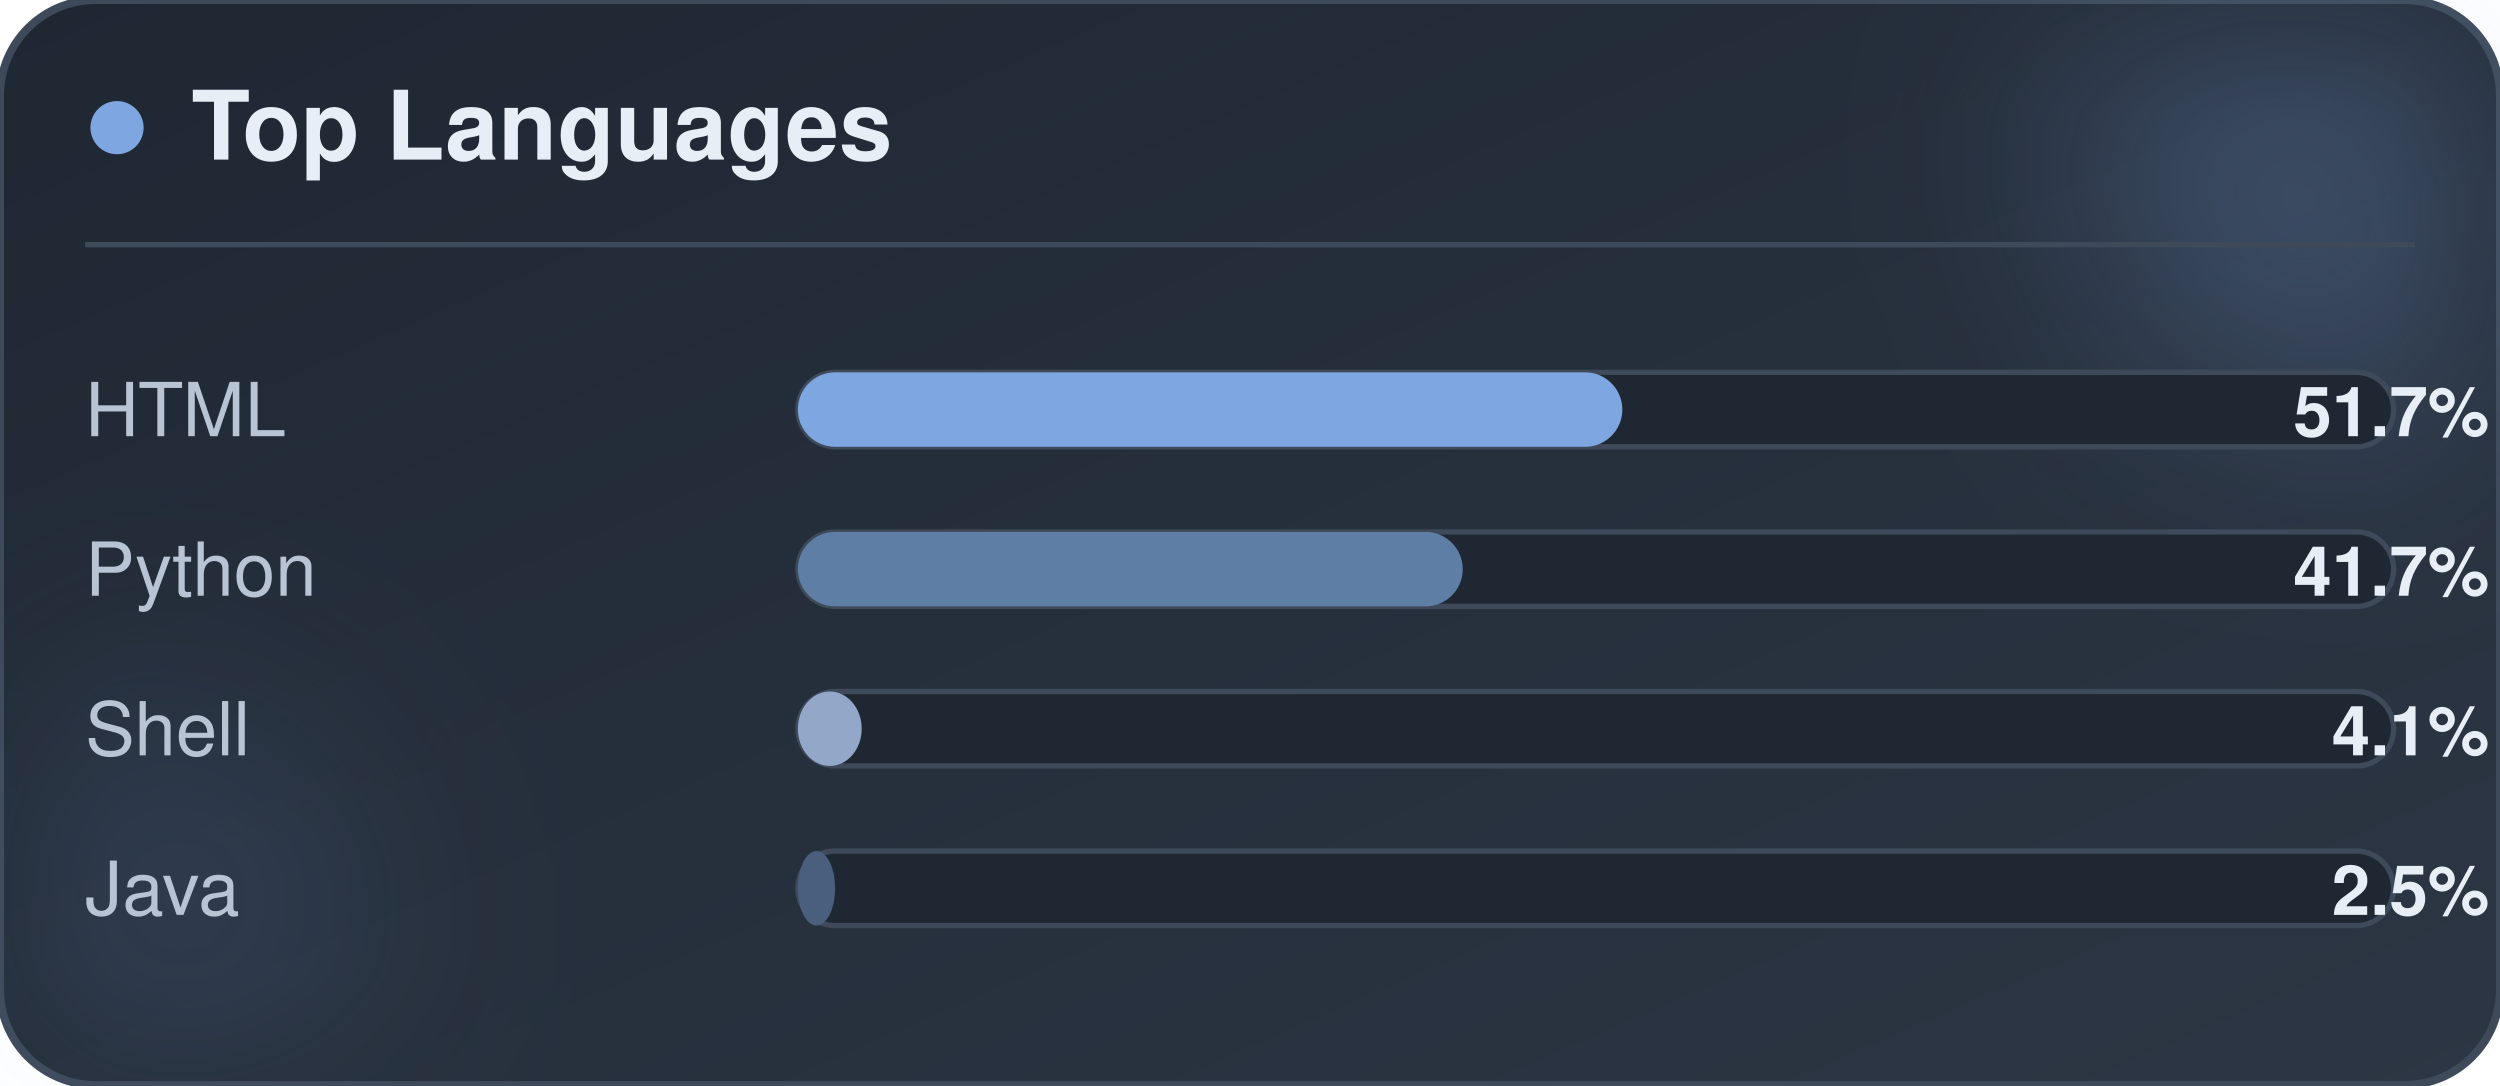
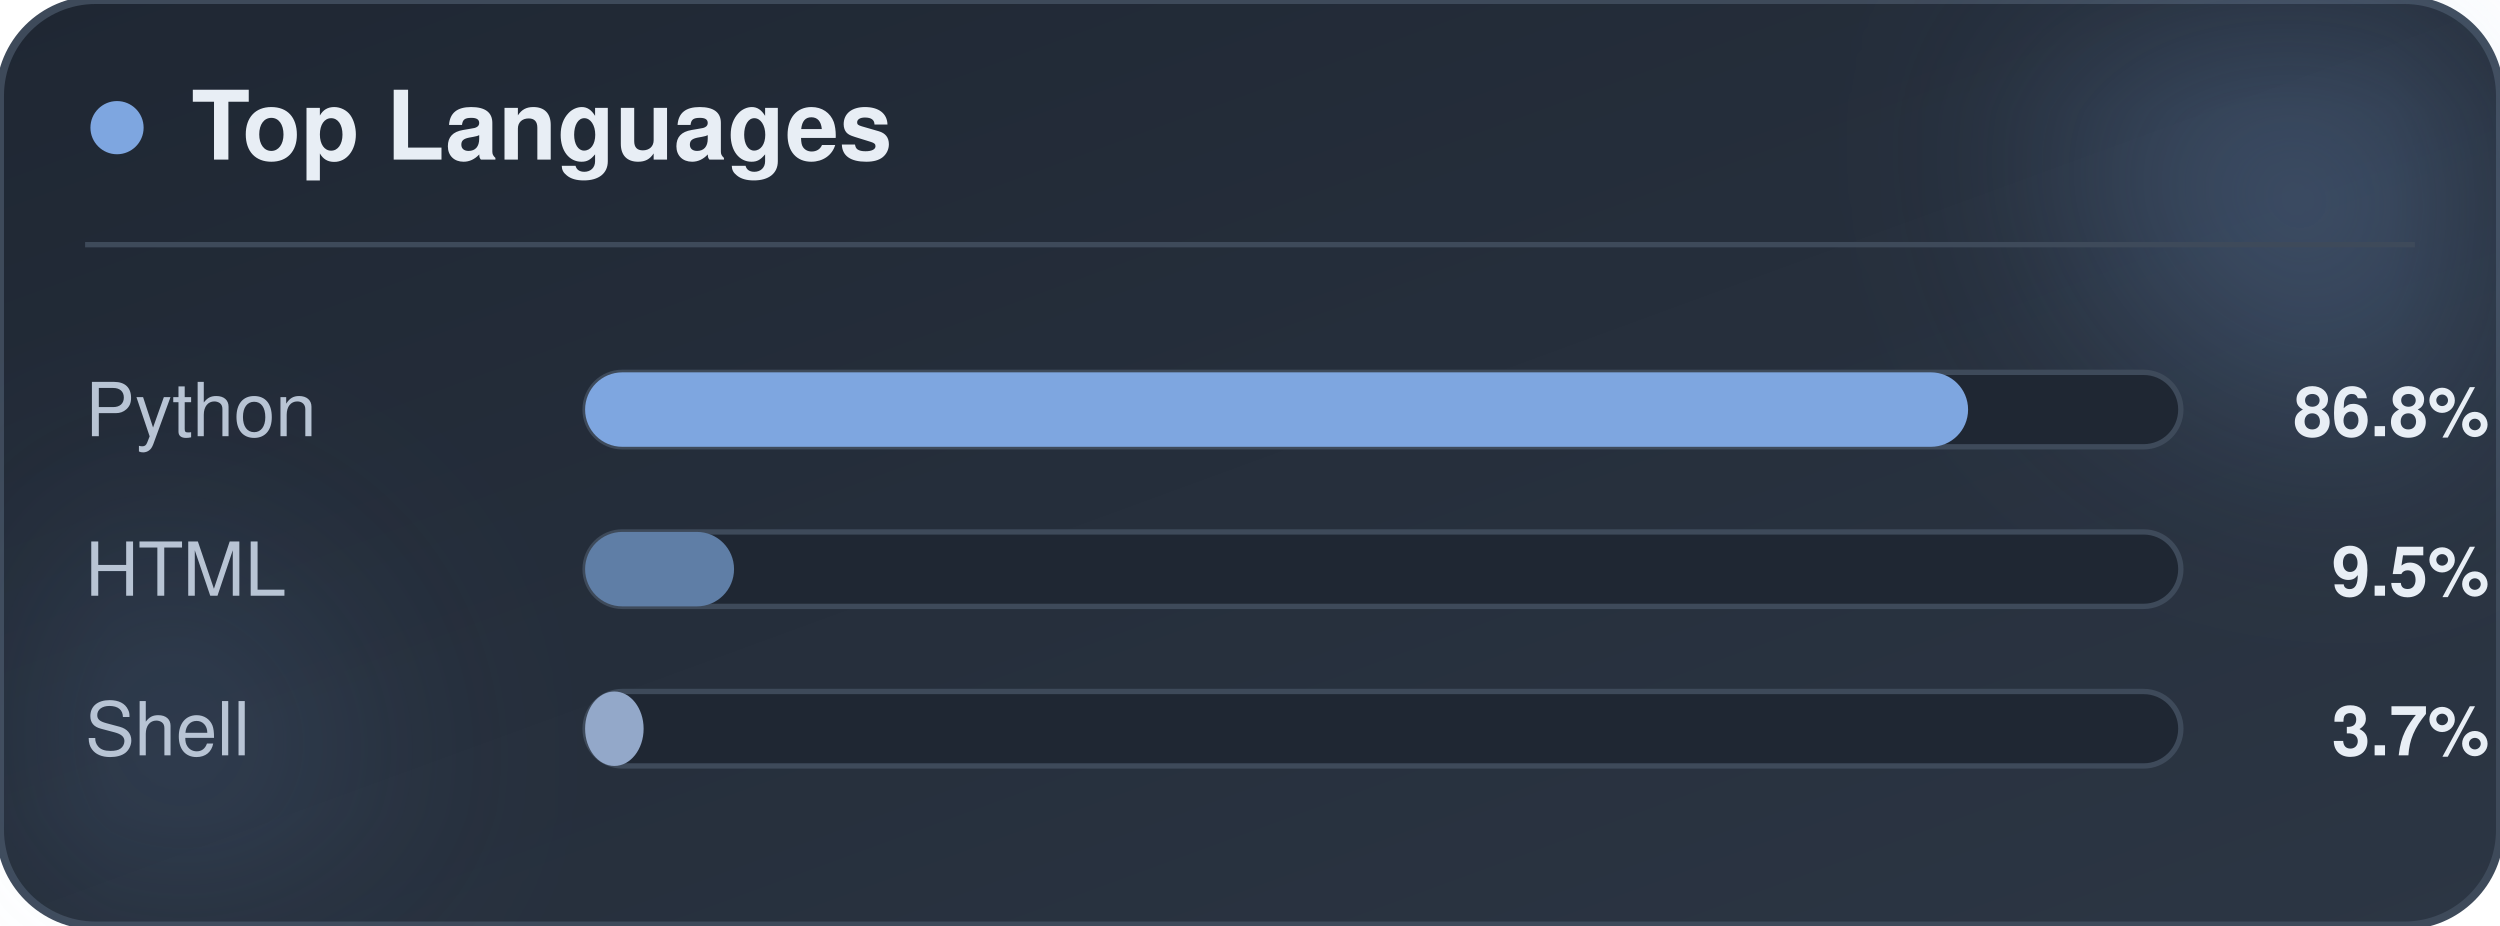
- <svg xmlns="http://www.w3.org/2000/svg" width="470" height="204" viewBox="0 0 470 204" role="img" aria-label="CookieBob top languages">
+ <svg xmlns="http://www.w3.org/2000/svg" width="470" height="174" viewBox="0 0 470 174" role="img" aria-label="CookieBob top languages">
  <defs>
    <linearGradient id="bg" x1="0%" y1="0%" x2="100%" y2="100%">
      <stop offset="0%" stop-color="#1f2733" />
      <stop offset="100%" stop-color="#2c3644" />
    </linearGradient>
    <filter id="blur" x="-60%" y="-60%" width="220%" height="220%">
      <feGaussianBlur stdDeviation="22" />
    </filter>
  </defs>
-   <rect x="0" y="0" width="470" height="204" rx="18" fill="url(#bg)" stroke="#3e4a5a" stroke-width="1.5" />
+   <rect x="0" y="0" width="470" height="174" rx="18" fill="url(#bg)" stroke="#3e4a5a" stroke-width="1.5" />
  <circle cx="444" cy="24" r="54" fill="#7ea6e0" opacity="0.26" filter="url(#blur)" />
-   <circle cx="26" cy="174" r="42" fill="#7ea6e0" opacity="0.14" filter="url(#blur)" />
+   <circle cx="26" cy="144" r="42" fill="#7ea6e0" opacity="0.14" filter="url(#blur)" />
  <circle cx="22" cy="24" r="5" fill="#7ea6e0" />
  <text x="36" y="30" font-family="-apple-system, BlinkMacSystemFont, 'Segoe UI', Helvetica, Arial, sans-serif" font-size="18" font-weight="700" fill="#e8eef5">Top Languages</text>
  <line x1="16" y1="46" x2="454" y2="46" stroke="#3e4a5a" stroke-width="1" />
-   <text x="16" y="82" font-family="-apple-system, BlinkMacSystemFont, 'Segoe UI', Helvetica, Arial, sans-serif" font-size="14" fill="#b8c4d4">HTML</text>
-   <rect x="150" y="70" width="300" height="14" rx="7" fill="#1f2733" stroke="#3e4a5a" stroke-width="1" />
-   <rect x="150" y="70" width="155" height="14" rx="7" fill="#7ea6e0" />
-   <text x="468" y="82" text-anchor="end" font-family="-apple-system, BlinkMacSystemFont, 'Segoe UI', Helvetica, Arial, sans-serif" font-size="13" font-weight="700" fill="#e8eef5">51.7%</text>
-   <text x="16" y="112" font-family="-apple-system, BlinkMacSystemFont, 'Segoe UI', Helvetica, Arial, sans-serif" font-size="14" fill="#b8c4d4">Python</text>
-   <rect x="150" y="100" width="300" height="14" rx="7" fill="#1f2733" stroke="#3e4a5a" stroke-width="1" />
-   <rect x="150" y="100" width="125" height="14" rx="7" fill="#5f7ea6" />
-   <text x="468" y="112" text-anchor="end" font-family="-apple-system, BlinkMacSystemFont, 'Segoe UI', Helvetica, Arial, sans-serif" font-size="13" font-weight="700" fill="#e8eef5">41.7%</text>
+   <text x="16" y="82" font-family="-apple-system, BlinkMacSystemFont, 'Segoe UI', Helvetica, Arial, sans-serif" font-size="14" fill="#b8c4d4">Python</text>
+   <rect x="110" y="70" width="300" height="14" rx="7" fill="#1f2733" stroke="#3e4a5a" stroke-width="1" />
+   <rect x="110" y="70" width="260" height="14" rx="7" fill="#7ea6e0" />
+   <text x="468" y="82" text-anchor="end" font-family="-apple-system, BlinkMacSystemFont, 'Segoe UI', Helvetica, Arial, sans-serif" font-size="13" font-weight="700" fill="#e8eef5">86.8%</text>
+   <text x="16" y="112" font-family="-apple-system, BlinkMacSystemFont, 'Segoe UI', Helvetica, Arial, sans-serif" font-size="14" fill="#b8c4d4">HTML</text>
+   <rect x="110" y="100" width="300" height="14" rx="7" fill="#1f2733" stroke="#3e4a5a" stroke-width="1" />
+   <rect x="110" y="100" width="28" height="14" rx="7" fill="#5f7ea6" />
+   <text x="468" y="112" text-anchor="end" font-family="-apple-system, BlinkMacSystemFont, 'Segoe UI', Helvetica, Arial, sans-serif" font-size="13" font-weight="700" fill="#e8eef5">9.5%</text>
  <text x="16" y="142" font-family="-apple-system, BlinkMacSystemFont, 'Segoe UI', Helvetica, Arial, sans-serif" font-size="14" fill="#b8c4d4">Shell</text>
-   <rect x="150" y="130" width="300" height="14" rx="7" fill="#1f2733" stroke="#3e4a5a" stroke-width="1" />
-   <rect x="150" y="130" width="12" height="14" rx="7" fill="#93a8c9" />
-   <text x="468" y="142" text-anchor="end" font-family="-apple-system, BlinkMacSystemFont, 'Segoe UI', Helvetica, Arial, sans-serif" font-size="13" font-weight="700" fill="#e8eef5">4.1%</text>
-   <text x="16" y="172" font-family="-apple-system, BlinkMacSystemFont, 'Segoe UI', Helvetica, Arial, sans-serif" font-size="14" fill="#b8c4d4">Java</text>
-   <rect x="150" y="160" width="300" height="14" rx="7" fill="#1f2733" stroke="#3e4a5a" stroke-width="1" />
-   <rect x="150" y="160" width="7" height="14" rx="7" fill="#4a5f7d" />
-   <text x="468" y="172" text-anchor="end" font-family="-apple-system, BlinkMacSystemFont, 'Segoe UI', Helvetica, Arial, sans-serif" font-size="13" font-weight="700" fill="#e8eef5">2.5%</text>
+   <rect x="110" y="130" width="300" height="14" rx="7" fill="#1f2733" stroke="#3e4a5a" stroke-width="1" />
+   <rect x="110" y="130" width="11" height="14" rx="7" fill="#93a8c9" />
+   <text x="468" y="142" text-anchor="end" font-family="-apple-system, BlinkMacSystemFont, 'Segoe UI', Helvetica, Arial, sans-serif" font-size="13" font-weight="700" fill="#e8eef5">3.7%</text>
</svg>
